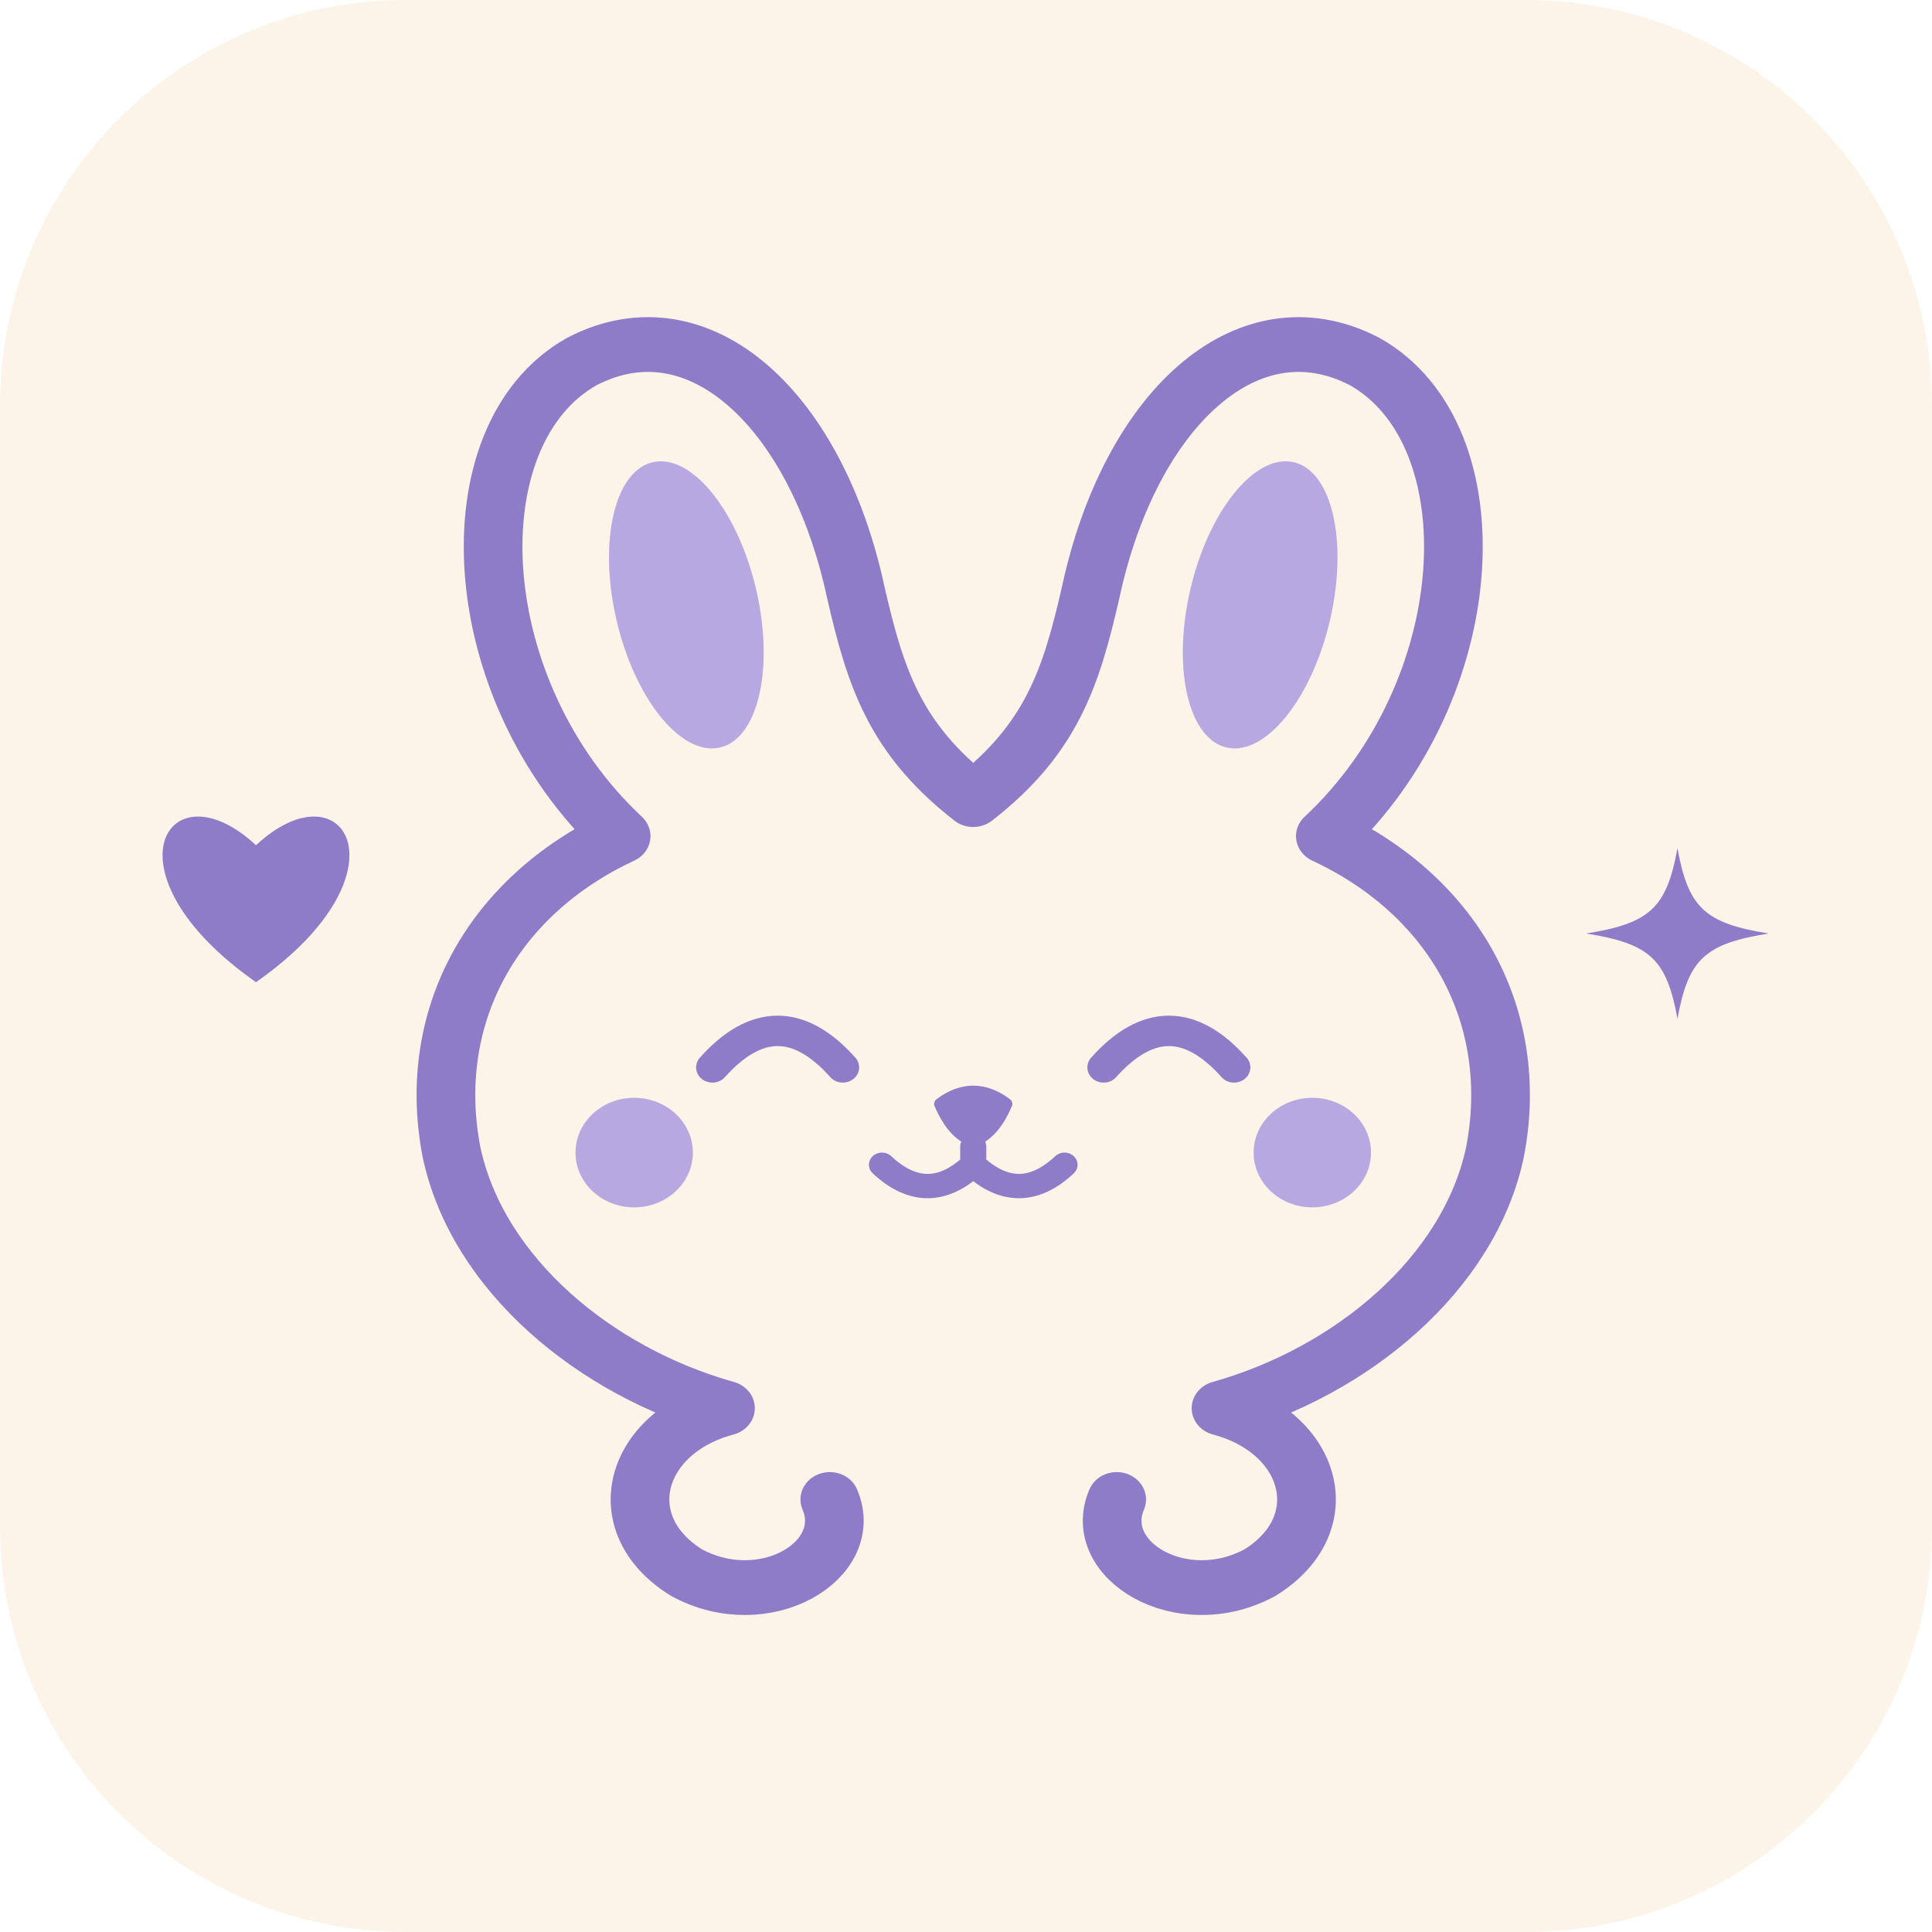
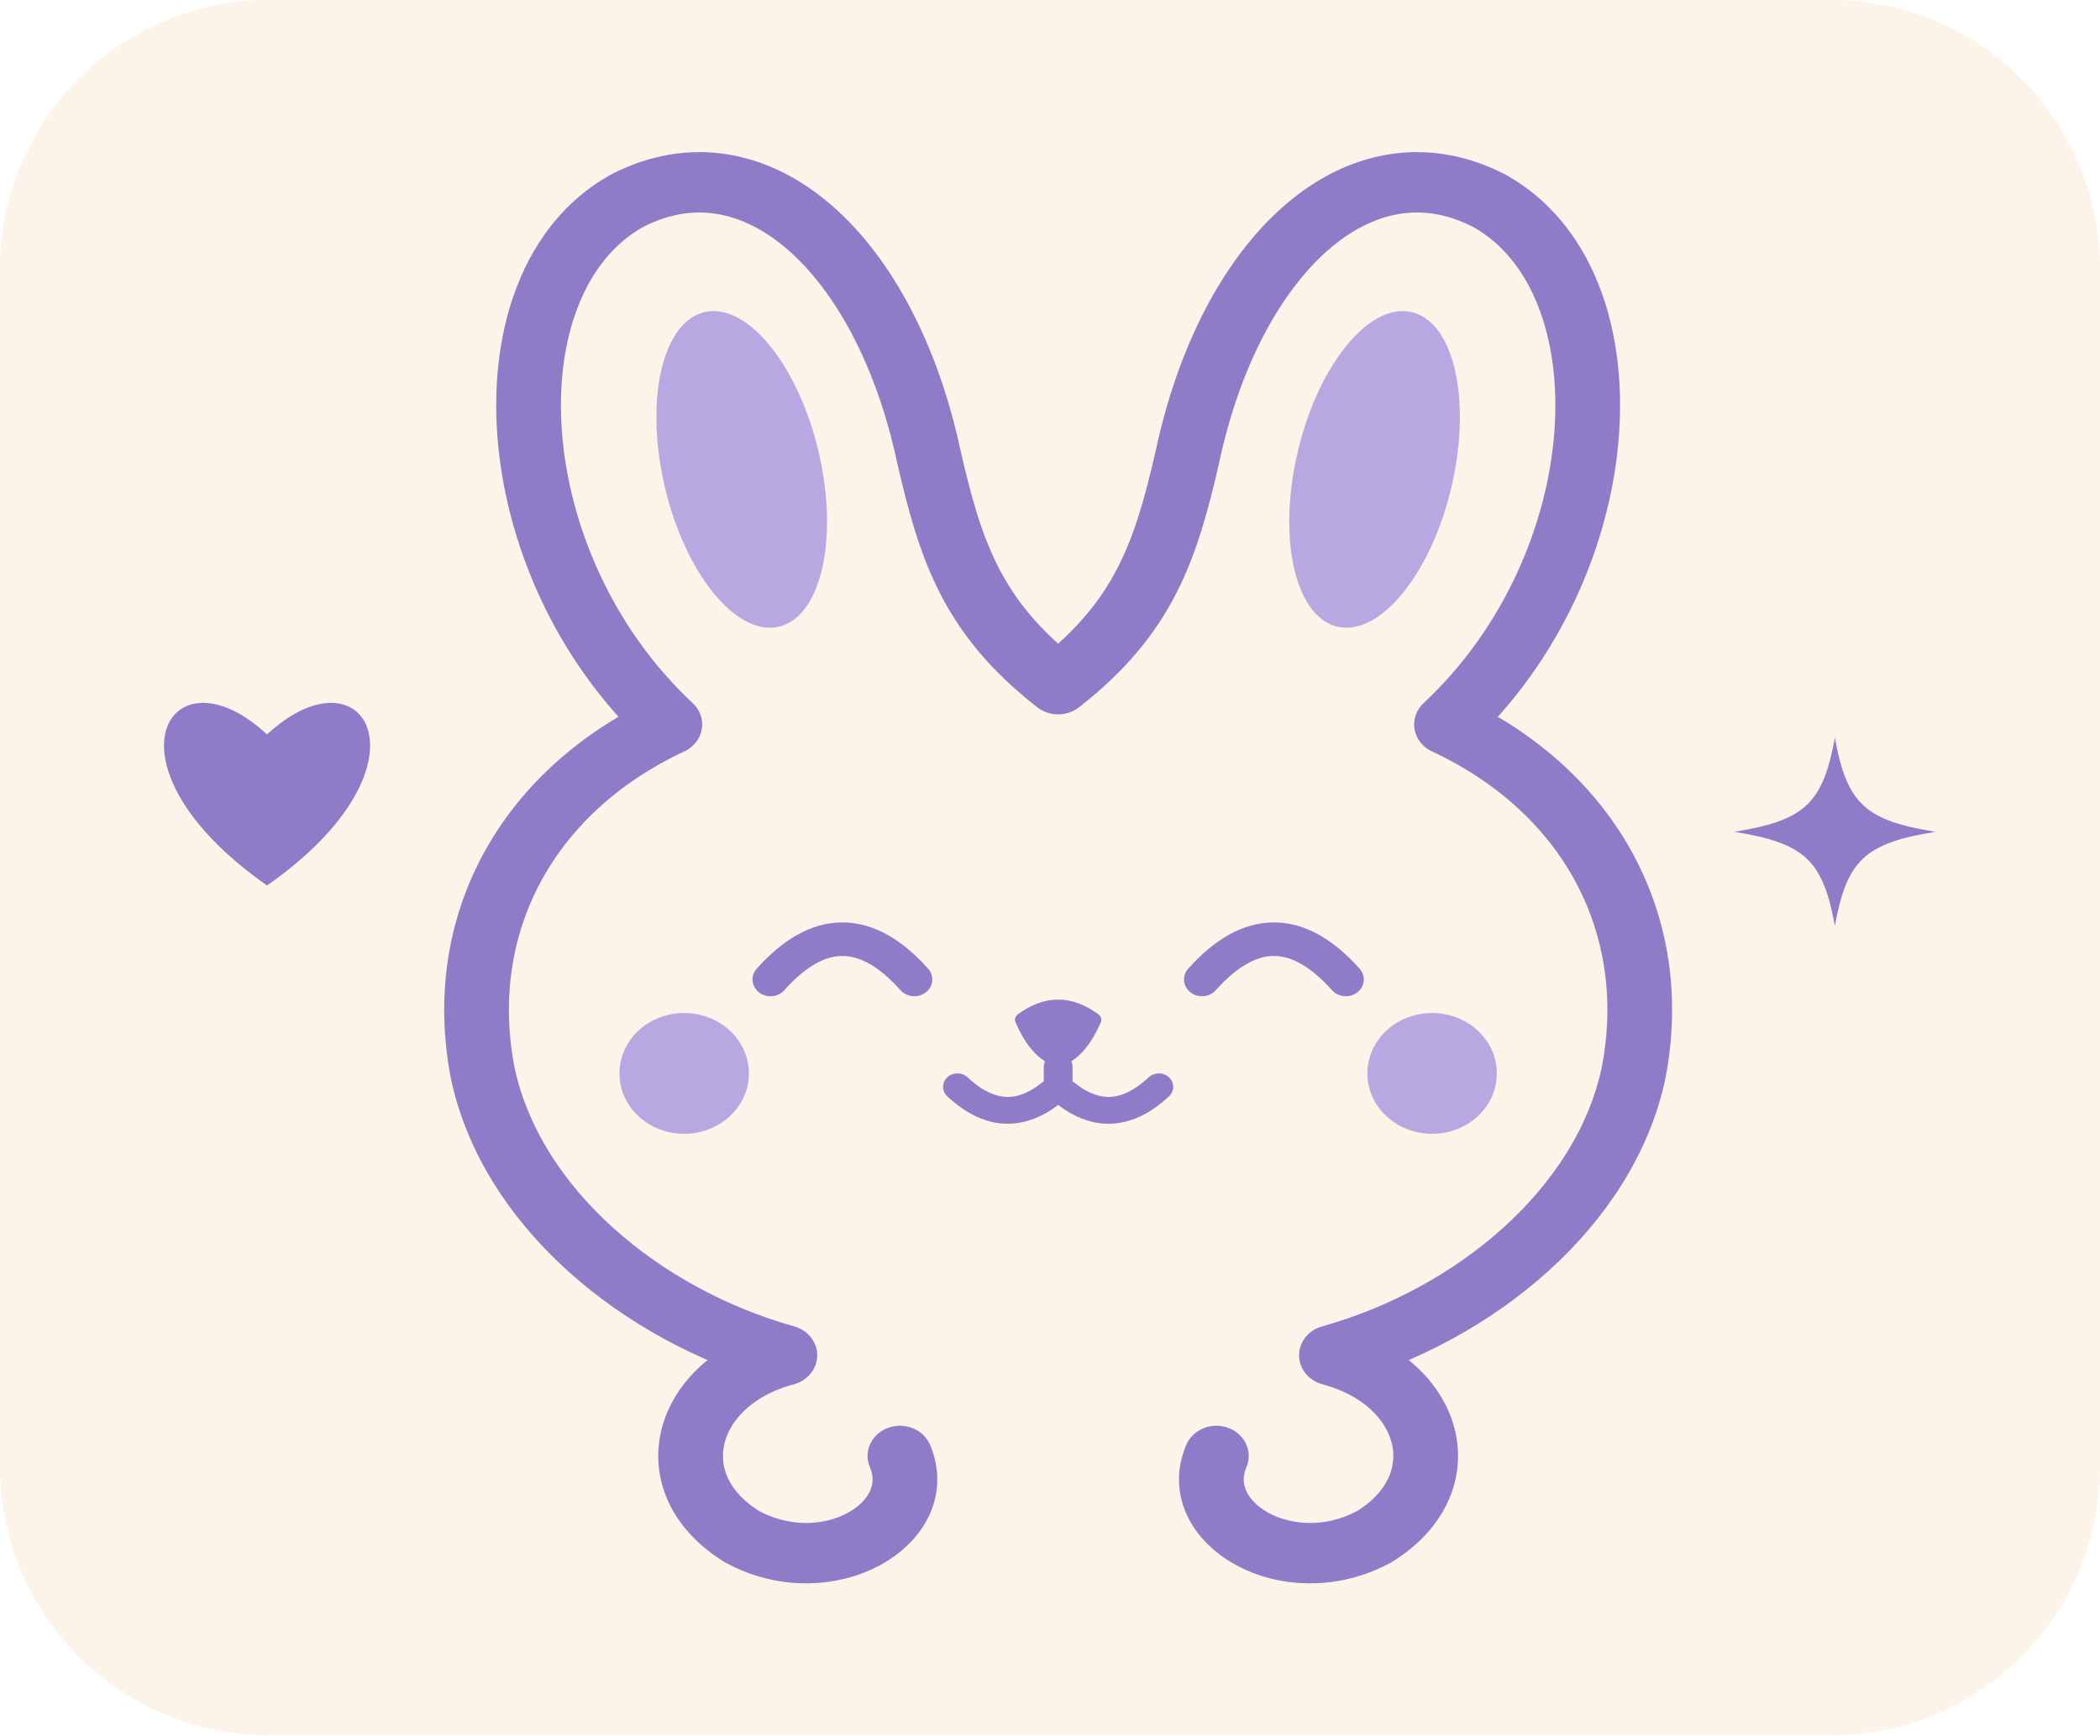
- <svg xmlns="http://www.w3.org/2000/svg" viewBox="0 0 400 400" width="400" height="400">
+ <svg xmlns="http://www.w3.org/2000/svg" viewBox="0 0 438 362" width="438" height="362">
  <defs>
    <path id="heart" d="M0 8 C-16 -4 -9 -16 0 -7 C9 -16 16 -4 0 8Z" />
    <path id="spark" d="M0 -1 C0.12 -0.3 0.3 -0.12 1 0 C0.3 0.12 0.12 0.3 0 1 C-0.12 0.3 -0.3 0.12 -1 0 C-0.3 -0.12 -0.12 -0.3 0 -1Z" />
  </defs>
-   <rect width="400" height="400" rx="84" fill="#FCF4E8" />
-   <g transform="translate(-1 52.15) scale(1.35 1.26)" stroke-linecap="round" stroke-linejoin="round">
+   <rect width="438" height="362" rx="56" fill="#FCF4E8" />
+   <g transform="translate(-4.3 16.72) scale(1.5 1.4)" stroke-linecap="round" stroke-linejoin="round">
    <path d="M128 205 C132 215 118 224 106 217 C94 209 98 194 112 190 C92 184 74 168 70 148 C66 126 76 106 96 96 C72 72 70 30 90 18 C108 8 126 26 132 56 C135 70 138 80 150 90 C162 80 165 70 168 56 C174 26 192 8 210 18 C230 30 228 72 204 96 C224 106 234 126 230 148 C226 168 208 184 188 190 C202 194 206 209 194 217 C182 224 168 215 172 205" fill="#FCF4E8" stroke="#8E7CC8" stroke-width="9" />
    <ellipse cx="106" cy="58" rx="11" ry="24" transform="rotate(-12 106 58)" fill="#B8A8E2" />
    <ellipse cx="194" cy="58" rx="11" ry="24" transform="rotate(12 194 58)" fill="#B8A8E2" />
    <path d="M110 134 Q120 122 130 134" fill="none" stroke="#8E7CC8" stroke-width="5" />
    <path d="M170 134 Q180 122 190 134" fill="none" stroke="#8E7CC8" stroke-width="5" />
    <circle cx="98" cy="148" r="9" fill="#B8A8E2" />
    <circle cx="202" cy="148" r="9" fill="#B8A8E2" />
    <path d="M145 140 Q150 136 155 140 Q153 145 150 146 Q147 145 145 140Z" fill="#8E7CC8" stroke="#8E7CC8" stroke-width="2" />
    <path d="M150 147 V150 M150 150 Q143 157 136 150 M150 150 Q157 157 164 150" fill="none" stroke="#8E7CC8" stroke-width="4" />
    <use href="#heart" transform="translate(40 108) scale(1.5)" fill="#8E7CC8" />
    <use href="#spark" transform="translate(258 112) scale(14)" fill="#8E7CC8" />
  </g>
</svg>
